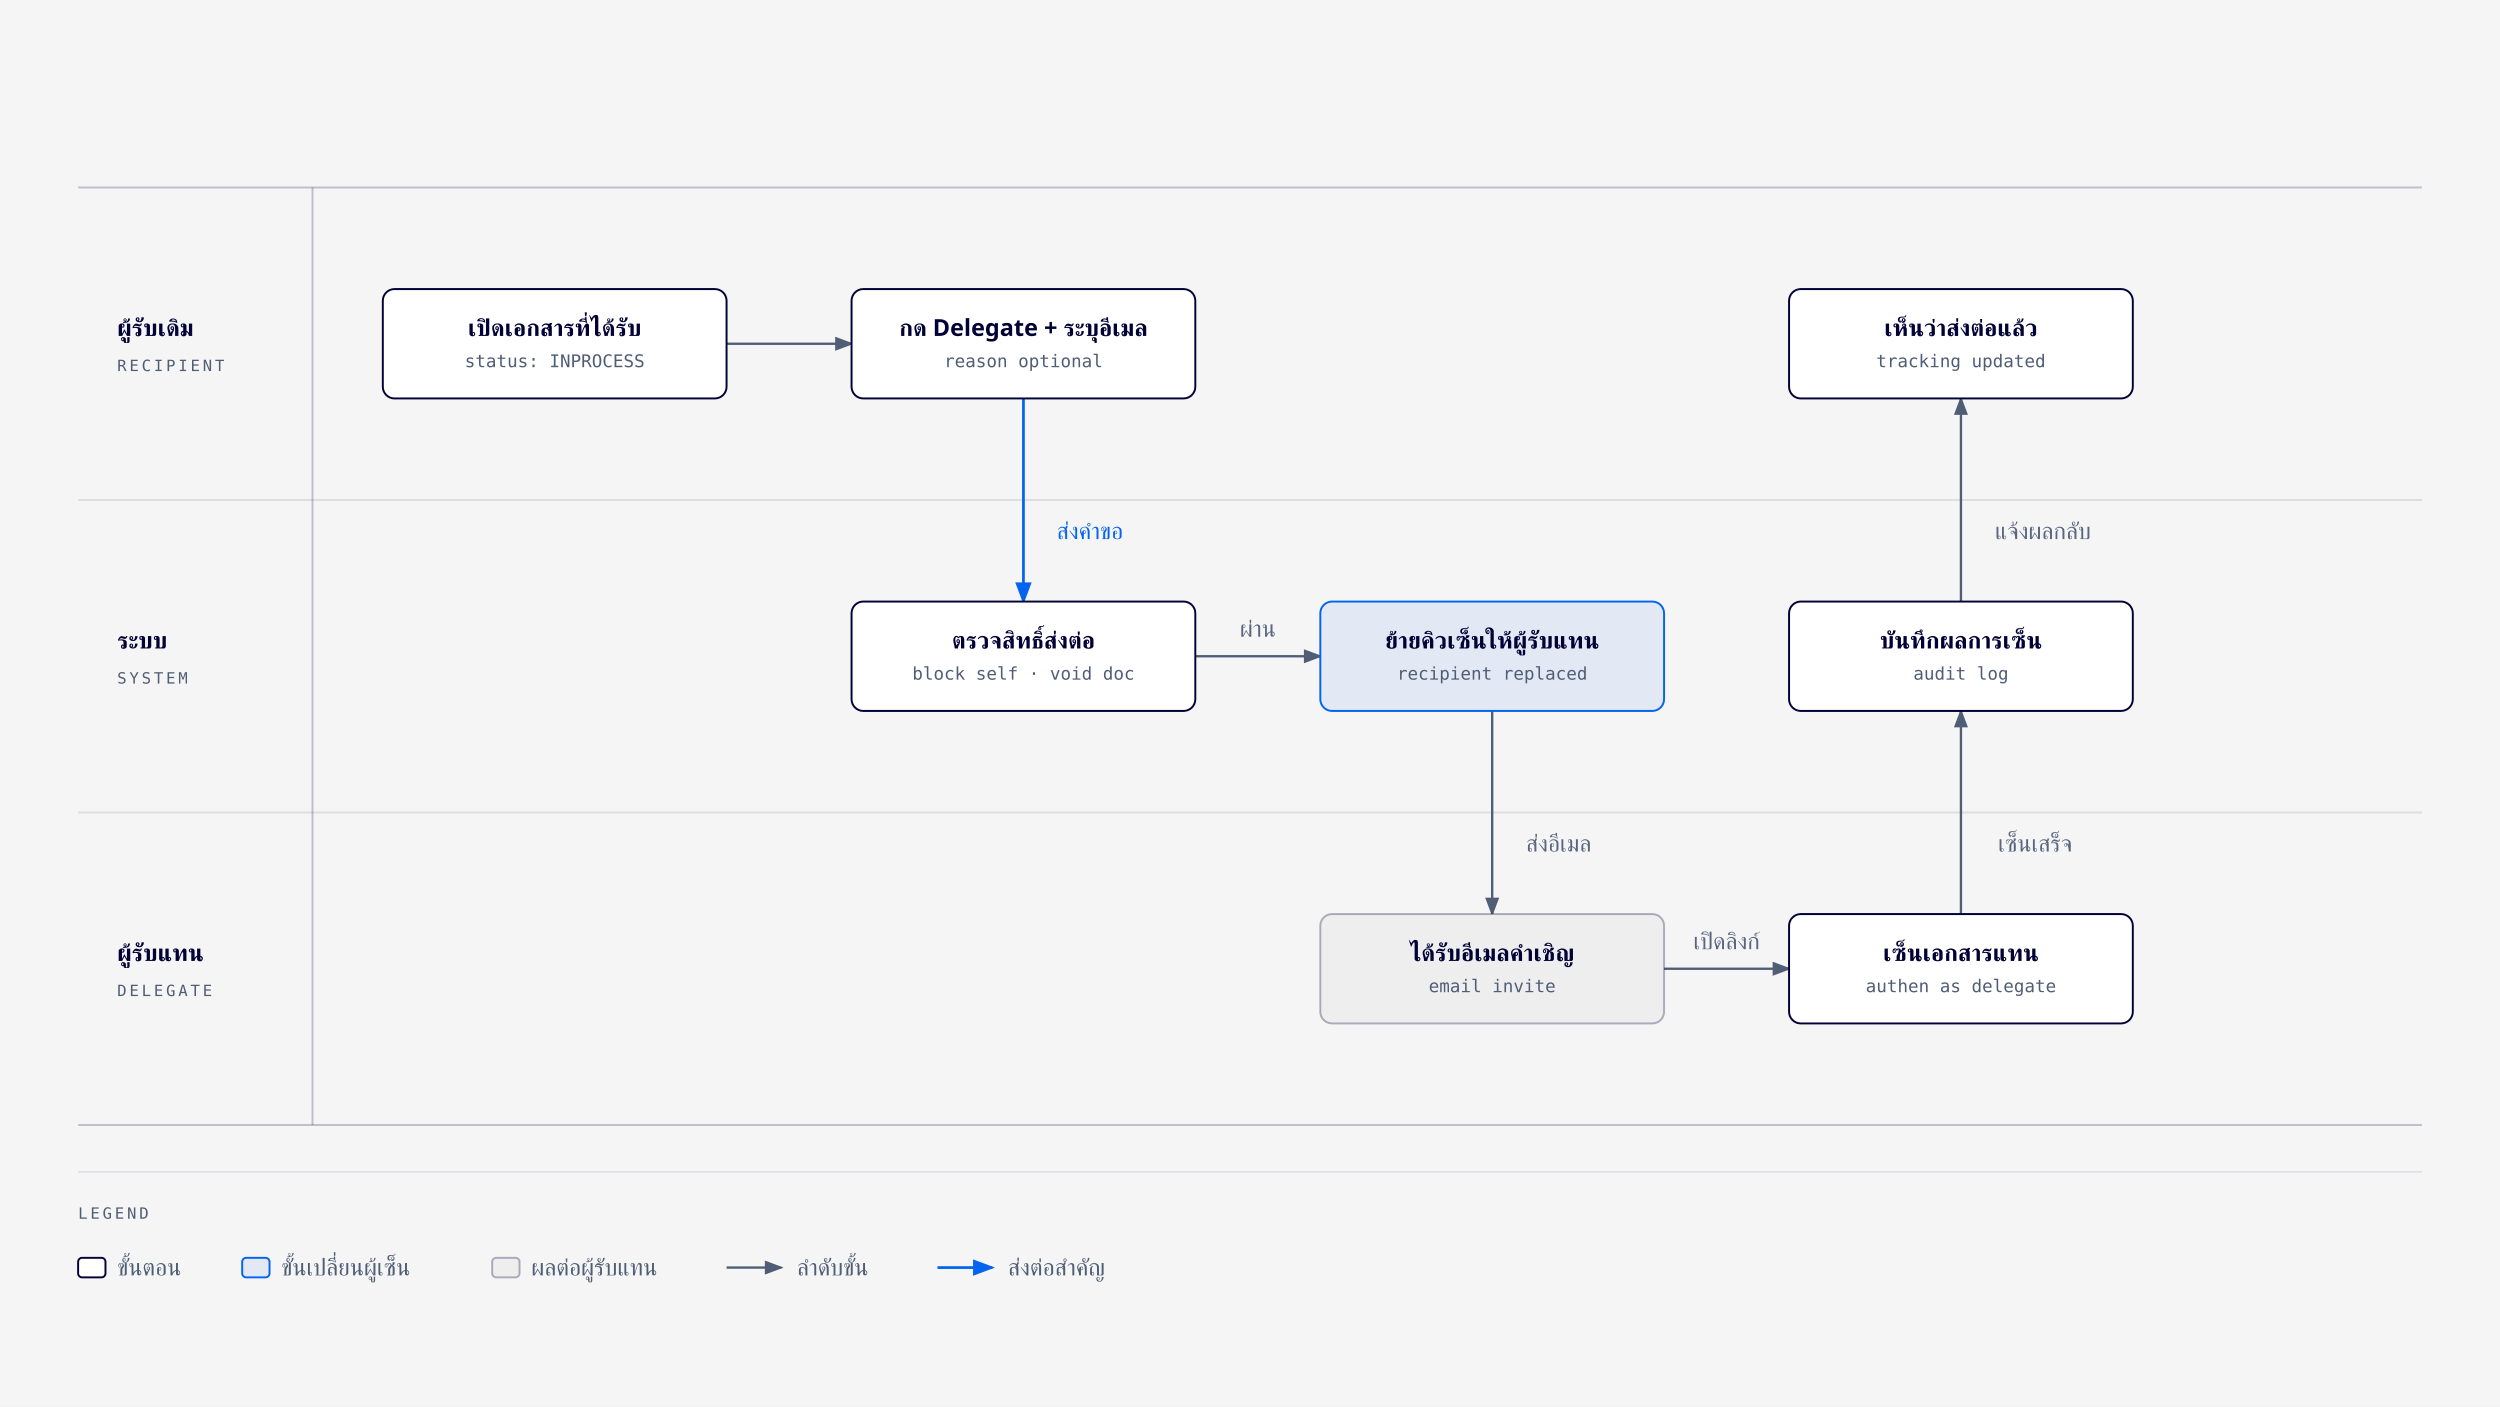
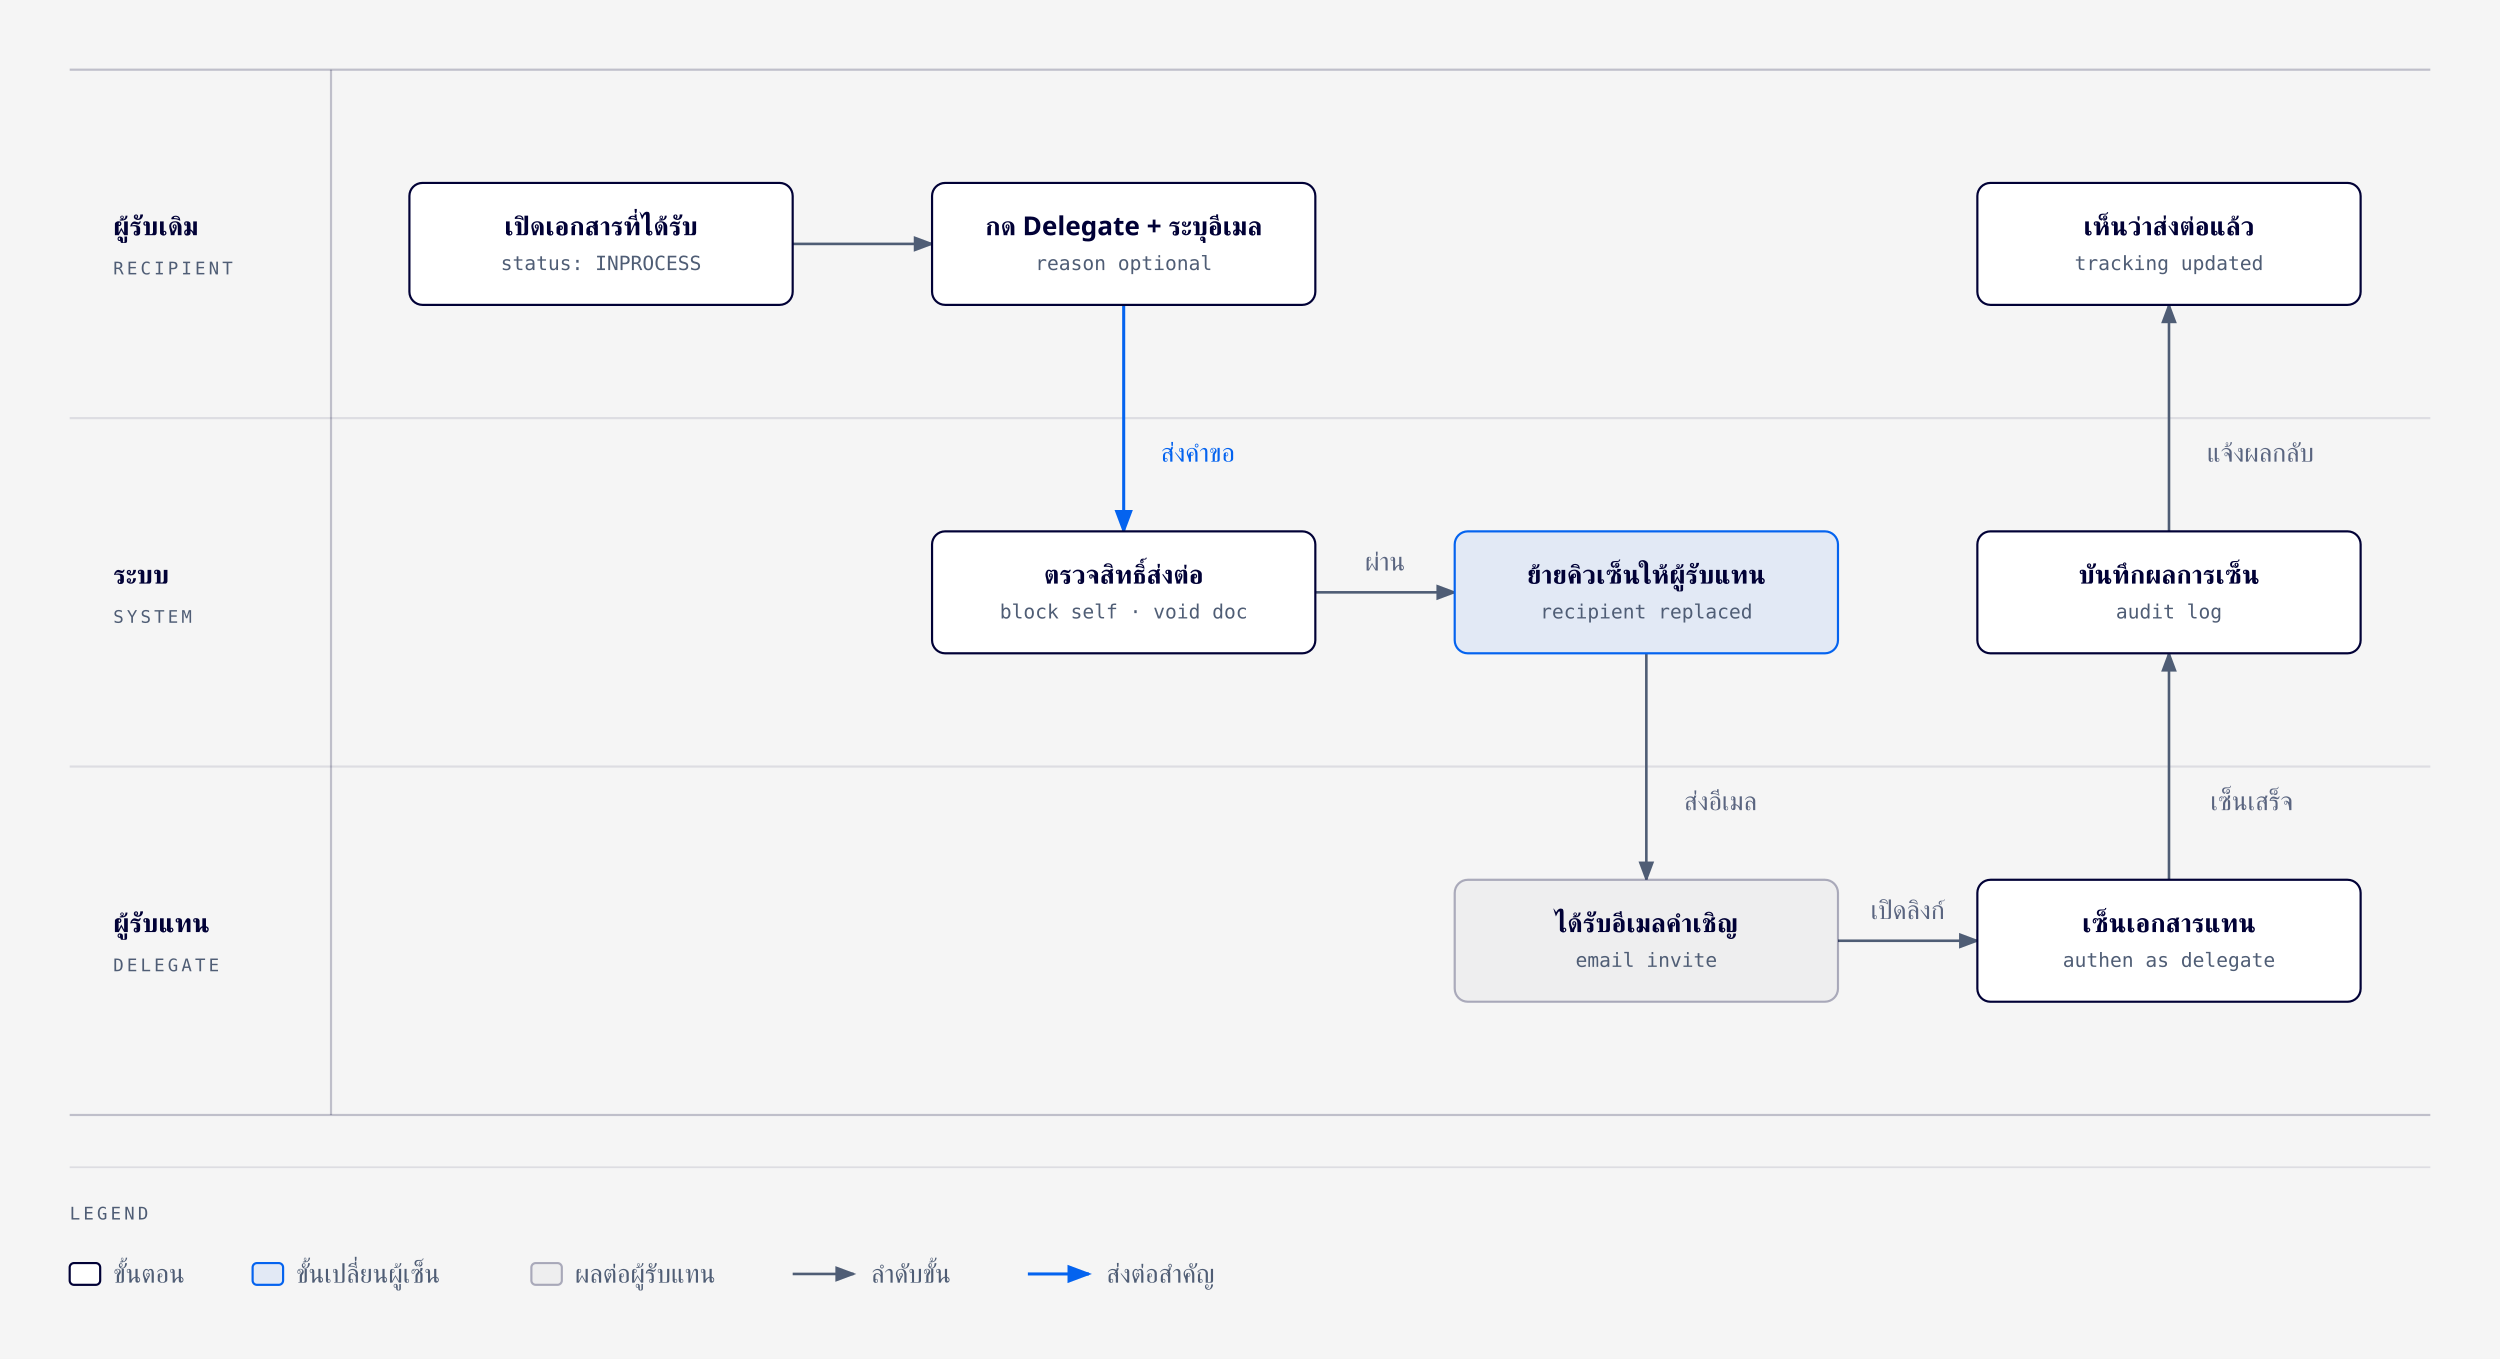
- <svg xmlns="http://www.w3.org/2000/svg" viewBox="0 0 1280 720" width="1280" height="720" role="img" aria-labelledby="delegate-signing-title delegate-signing-desc">
+ <svg xmlns="http://www.w3.org/2000/svg" viewBox="8 64 1148 624" width="1148" height="624" role="img" aria-labelledby="delegate-signing-title delegate-signing-desc">
  <defs>
    <marker id="delegate-signing-arrow" markerWidth="8" markerHeight="6" refX="7" refY="3" orient="auto">
      <polygon points="0 0, 8 3, 0 6" fill="#4f5d75" />
    </marker>
    <marker id="delegate-signing-arrow-accent" markerWidth="8" markerHeight="6" refX="7" refY="3" orient="auto">
      <polygon points="0 0, 8 3, 0 6" fill="#0463EF" />
    </marker>
  </defs>
-   <rect width="100%" height="100%" fill="#f5f5f5" />
-   <line x1="40" y1="96" x2="1240" y2="96" stroke="rgba(1,1,54,0.22)" stroke-width="1" />
-   <line x1="40" y1="256" x2="1240" y2="256" stroke="rgba(1,1,54,0.10)" stroke-width="1" />
-   <line x1="40" y1="416" x2="1240" y2="416" stroke="rgba(1,1,54,0.10)" stroke-width="1" />
-   <line x1="40" y1="576" x2="1240" y2="576" stroke="rgba(1,1,54,0.22)" stroke-width="1" />
+   <rect x="8" y="64" width="1148" height="624" fill="#f5f5f5" />
+   <line x1="40" y1="96" x2="1124" y2="96" stroke="rgba(1,1,54,0.22)" stroke-width="1" />
+   <line x1="40" y1="256" x2="1124" y2="256" stroke="rgba(1,1,54,0.10)" stroke-width="1" />
+   <line x1="40" y1="416" x2="1124" y2="416" stroke="rgba(1,1,54,0.10)" stroke-width="1" />
+   <line x1="40" y1="576" x2="1124" y2="576" stroke="rgba(1,1,54,0.22)" stroke-width="1" />
  <line x1="160" y1="96" x2="160" y2="576" stroke="rgba(1,1,54,0.22)" stroke-width="1" />
  <text x="60" y="172" fill="#010136" font-size="12" font-weight="600" font-family="'Geist', 'IBM Plex Sans Thai', sans-serif">ผู้รับเดิม</text>
  <text x="60" y="190" fill="#4f5d75" font-size="8" font-family="'Geist Mono', monospace" letter-spacing="0.18em">RECIPIENT</text>
  <text x="60" y="332" fill="#010136" font-size="12" font-weight="600" font-family="'Geist', 'IBM Plex Sans Thai', sans-serif">ระบบ</text>
  <text x="60" y="350" fill="#4f5d75" font-size="8" font-family="'Geist Mono', monospace" letter-spacing="0.18em">SYSTEM</text>
  <text x="60" y="492" fill="#010136" font-size="12" font-weight="600" font-family="'Geist', 'IBM Plex Sans Thai', sans-serif">ผู้รับแทน</text>
  <text x="60" y="510" fill="#4f5d75" font-size="8" font-family="'Geist Mono', monospace" letter-spacing="0.18em">DELEGATE</text>
  <line x1="372" y1="176" x2="436" y2="176" stroke="#4f5d75" stroke-width="1.2" marker-end="url(#delegate-signing-arrow)" />
  <line x1="524" y1="204" x2="524" y2="308" stroke="#0463EF" stroke-width="1.4" marker-end="url(#delegate-signing-arrow-accent)" />
  <line x1="612" y1="336" x2="676" y2="336" stroke="#4f5d75" stroke-width="1.2" marker-end="url(#delegate-signing-arrow)" />
  <line x1="764" y1="364" x2="764" y2="468" stroke="#4f5d75" stroke-width="1.2" marker-end="url(#delegate-signing-arrow)" />
  <line x1="852" y1="496" x2="916" y2="496" stroke="#4f5d75" stroke-width="1.2" marker-end="url(#delegate-signing-arrow)" />
  <line x1="1004" y1="468" x2="1004" y2="364" stroke="#4f5d75" stroke-width="1.2" marker-end="url(#delegate-signing-arrow)" />
  <line x1="1004" y1="308" x2="1004" y2="204" stroke="#4f5d75" stroke-width="1.2" marker-end="url(#delegate-signing-arrow)" />
  <rect x="532" y="264" width="52" height="16" rx="2" fill="#f5f5f5" />
  <text x="558" y="276" fill="#0463EF" font-size="12" font-weight="500" font-family="'Geist', 'IBM Plex Sans Thai', sans-serif" text-anchor="middle">ส่งคำขอ</text>
  <rect x="628" y="314" width="32" height="16" rx="2" fill="#f5f5f5" />
  <text x="644" y="326" fill="#5a6580" font-size="12" font-weight="500" font-family="'Geist', 'IBM Plex Sans Thai', sans-serif" text-anchor="middle">ผ่าน</text>
  <rect x="772" y="424" width="52" height="16" rx="2" fill="#f5f5f5" />
  <text x="798" y="436" fill="#5a6580" font-size="12" font-weight="500" font-family="'Geist', 'IBM Plex Sans Thai', sans-serif" text-anchor="middle">ส่งอีเมล</text>
  <rect x="858" y="474" width="52" height="16" rx="2" fill="#f5f5f5" />
  <text x="884" y="486" fill="#5a6580" font-size="12" font-weight="500" font-family="'Geist', 'IBM Plex Sans Thai', sans-serif" text-anchor="middle">เปิดลิงก์</text>
  <rect x="1012" y="424" width="60" height="16" rx="2" fill="#f5f5f5" />
  <text x="1042" y="436" fill="#5a6580" font-size="12" font-weight="500" font-family="'Geist', 'IBM Plex Sans Thai', sans-serif" text-anchor="middle">เซ็นเสร็จ</text>
  <rect x="1012" y="264" width="68" height="16" rx="2" fill="#f5f5f5" />
  <text x="1046" y="276" fill="#5a6580" font-size="12" font-weight="500" font-family="'Geist', 'IBM Plex Sans Thai', sans-serif" text-anchor="middle">แจ้งผลกลับ</text>
  <rect x="196" y="148" width="176" height="56" rx="6" fill="#f5f5f5" />
  <rect x="196" y="148" width="176" height="56" rx="6" fill="#ffffff" stroke="#010136" stroke-width="1" />
  <text x="284" y="172" fill="#010136" font-size="12" font-weight="600" font-family="'Geist', 'IBM Plex Sans Thai', sans-serif" text-anchor="middle">เปิดเอกสารที่ได้รับ</text>
  <text x="284" y="188" fill="#4f5d75" font-size="9" font-family="'Geist Mono', monospace" text-anchor="middle">status: INPROCESS</text>
  <rect x="436" y="148" width="176" height="56" rx="6" fill="#f5f5f5" />
  <rect x="436" y="148" width="176" height="56" rx="6" fill="#ffffff" stroke="#010136" stroke-width="1" />
  <text x="524" y="172" fill="#010136" font-size="12" font-weight="600" font-family="'Geist', 'IBM Plex Sans Thai', sans-serif" text-anchor="middle">กด Delegate + ระบุอีเมล</text>
  <text x="524" y="188" fill="#4f5d75" font-size="9" font-family="'Geist Mono', monospace" text-anchor="middle">reason optional</text>
  <rect x="436" y="308" width="176" height="56" rx="6" fill="#f5f5f5" />
  <rect x="436" y="308" width="176" height="56" rx="6" fill="#ffffff" stroke="#010136" stroke-width="1" />
  <text x="524" y="332" fill="#010136" font-size="12" font-weight="600" font-family="'Geist', 'IBM Plex Sans Thai', sans-serif" text-anchor="middle">ตรวจสิทธิ์ส่งต่อ</text>
  <text x="524" y="348" fill="#4f5d75" font-size="9" font-family="'Geist Mono', monospace" text-anchor="middle">block self · void doc</text>
  <rect x="676" y="308" width="176" height="56" rx="6" fill="#f5f5f5" />
  <rect x="676" y="308" width="176" height="56" rx="6" fill="rgba(4,99,239,0.08)" stroke="#0463EF" stroke-width="1" />
  <text x="764" y="332" fill="#010136" font-size="12" font-weight="600" font-family="'Geist', 'IBM Plex Sans Thai', sans-serif" text-anchor="middle">ย้ายคิวเซ็นให้ผู้รับแทน</text>
  <text x="764" y="348" fill="#4f5d75" font-size="9" font-family="'Geist Mono', monospace" text-anchor="middle">recipient replaced</text>
  <rect x="916" y="308" width="176" height="56" rx="6" fill="#f5f5f5" />
  <rect x="916" y="308" width="176" height="56" rx="6" fill="#ffffff" stroke="#010136" stroke-width="1" />
  <text x="1004" y="332" fill="#010136" font-size="12" font-weight="600" font-family="'Geist', 'IBM Plex Sans Thai', sans-serif" text-anchor="middle">บันทึกผลการเซ็น</text>
  <text x="1004" y="348" fill="#4f5d75" font-size="9" font-family="'Geist Mono', monospace" text-anchor="middle">audit log</text>
  <rect x="916" y="148" width="176" height="56" rx="6" fill="#f5f5f5" />
  <rect x="916" y="148" width="176" height="56" rx="6" fill="#ffffff" stroke="#010136" stroke-width="1" />
  <text x="1004" y="172" fill="#010136" font-size="12" font-weight="600" font-family="'Geist', 'IBM Plex Sans Thai', sans-serif" text-anchor="middle">เห็นว่าส่งต่อแล้ว</text>
  <text x="1004" y="188" fill="#4f5d75" font-size="9" font-family="'Geist Mono', monospace" text-anchor="middle">tracking updated</text>
  <rect x="676" y="468" width="176" height="56" rx="6" fill="#f5f5f5" />
  <rect x="676" y="468" width="176" height="56" rx="6" fill="rgba(1,1,54,0.03)" stroke="rgba(1,1,54,0.30)" stroke-width="1" />
  <text x="764" y="492" fill="#010136" font-size="12" font-weight="600" font-family="'Geist', 'IBM Plex Sans Thai', sans-serif" text-anchor="middle">ได้รับอีเมลคำเชิญ</text>
  <text x="764" y="508" fill="#4f5d75" font-size="9" font-family="'Geist Mono', monospace" text-anchor="middle">email invite</text>
  <rect x="916" y="468" width="176" height="56" rx="6" fill="#f5f5f5" />
  <rect x="916" y="468" width="176" height="56" rx="6" fill="#ffffff" stroke="#010136" stroke-width="1" />
  <text x="1004" y="492" fill="#010136" font-size="12" font-weight="600" font-family="'Geist', 'IBM Plex Sans Thai', sans-serif" text-anchor="middle">เซ็นเอกสารแทน</text>
  <text x="1004" y="508" fill="#4f5d75" font-size="9" font-family="'Geist Mono', monospace" text-anchor="middle">authen as delegate</text>
-   <line x1="40" y1="600" x2="1240" y2="600" stroke="rgba(1,1,54,0.10)" stroke-width="0.8" />
+   <line x1="40" y1="600" x2="1124" y2="600" stroke="rgba(1,1,54,0.10)" stroke-width="0.8" />
  <text x="40" y="624" fill="#4f5d75" font-size="8" font-family="'Geist Mono', monospace" letter-spacing="0.18em">LEGEND</text>
  <rect x="40" y="644" width="14" height="10" rx="2" fill="#ffffff" stroke="#010136" stroke-width="1" />
  <text x="60" y="653" fill="#4f5d75" font-size="12" font-family="'Geist', 'IBM Plex Sans Thai', sans-serif">ขั้นตอน</text>
  <rect x="124" y="644" width="14" height="10" rx="2" fill="rgba(4,99,239,0.08)" stroke="#0463EF" stroke-width="1" />
  <text x="144" y="653" fill="#4f5d75" font-size="12" font-family="'Geist', 'IBM Plex Sans Thai', sans-serif">ขั้นเปลี่ยนผู้เซ็น</text>
  <rect x="252" y="644" width="14" height="10" rx="2" fill="rgba(1,1,54,0.03)" stroke="rgba(1,1,54,0.30)" stroke-width="1" />
  <text x="272" y="653" fill="#4f5d75" font-size="12" font-family="'Geist', 'IBM Plex Sans Thai', sans-serif">ผลต่อผู้รับแทน</text>
  <line x1="372" y1="649" x2="400" y2="649" stroke="#4f5d75" stroke-width="1.2" marker-end="url(#delegate-signing-arrow)" />
  <text x="408" y="653" fill="#4f5d75" font-size="12" font-family="'Geist', 'IBM Plex Sans Thai', sans-serif">ลำดับขั้น</text>
  <line x1="480" y1="649" x2="508" y2="649" stroke="#0463EF" stroke-width="1.4" marker-end="url(#delegate-signing-arrow-accent)" />
  <text x="516" y="653" fill="#4f5d75" font-size="12" font-family="'Geist', 'IBM Plex Sans Thai', sans-serif">ส่งต่อสำคัญ</text>
</svg>
